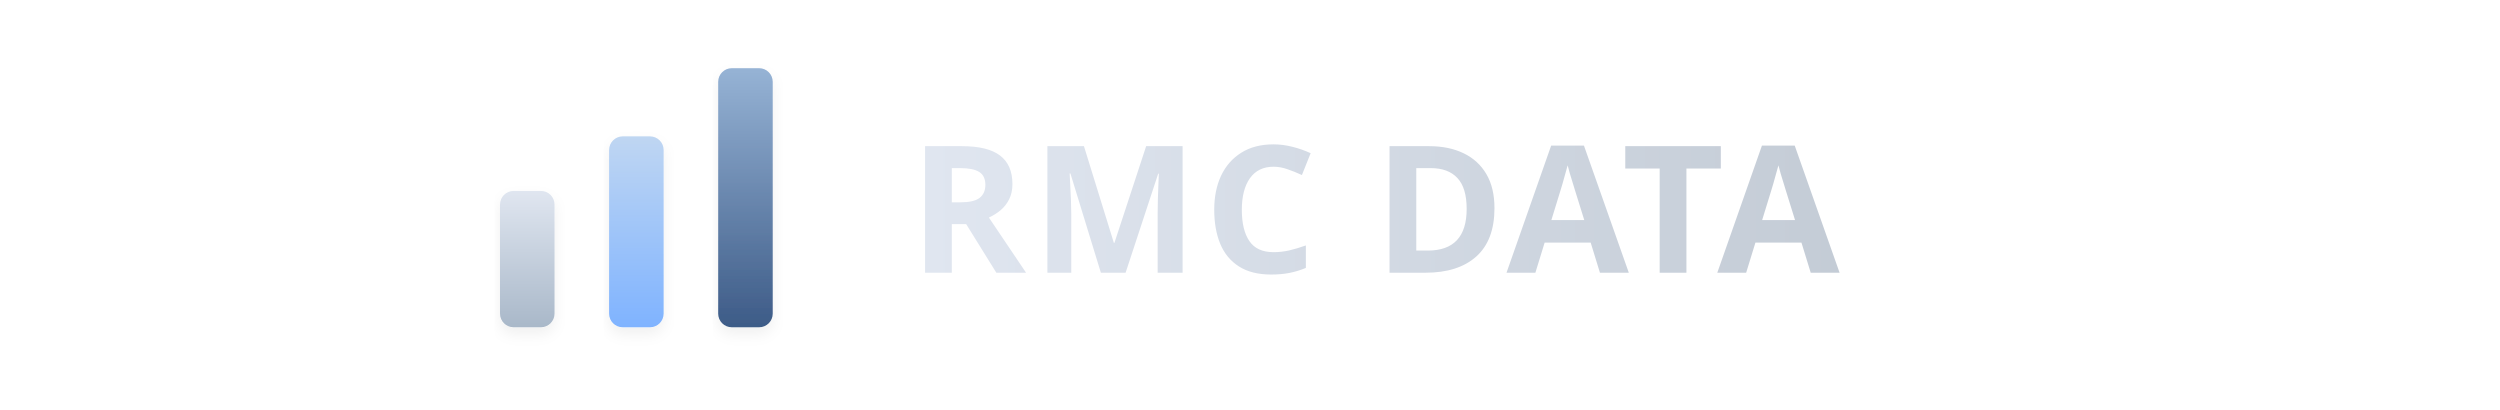
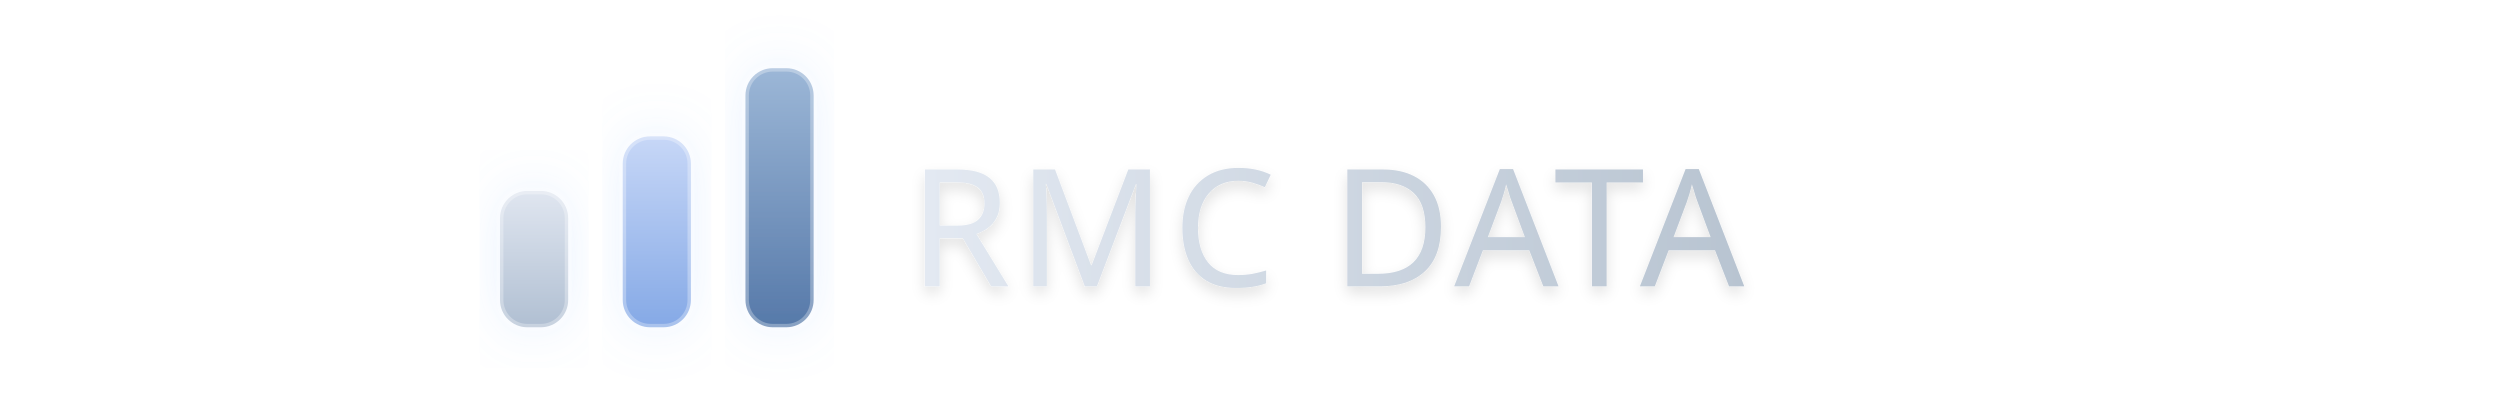
<svg xmlns="http://www.w3.org/2000/svg" width="440" height="72" viewBox="0 0 260 60" fill="none">
  <defs>
    <linearGradient id="bar1" x1="0" y1="0" x2="0" y2="1">
      <stop offset="0%" stop-color="#E0E6F0" />
-       <stop offset="100%" stop-color="#A9B8C9" />
+       <stop offset="100%" stop-color="#B0BFD2" />
    </linearGradient>
    <linearGradient id="bar2" x1="0" y1="0" x2="0" y2="1">
-       <stop offset="0%" stop-color="#BFD6F2" />
-       <stop offset="100%" stop-color="#7FB3FF" />
+       <stop offset="0%" stop-color="#C7D7F7" />
+       <stop offset="100%" stop-color="#85A9E6" />
    </linearGradient>
    <linearGradient id="bar3" x1="0" y1="0" x2="0" y2="1">
-       <stop offset="0%" stop-color="#96B3D5" />
-       <stop offset="100%" stop-color="#3D5B87" />
+       <stop offset="0%" stop-color="#9CB7D7" />
+       <stop offset="100%" stop-color="#5679A9" />
    </linearGradient>
+     <filter id="shadow" x="-15%" y="-15%" width="130%" height="130%">
+       <feDropShadow dx="0" dy="1.5" stdDeviation="1.5" flood-color="#000" flood-opacity="0.07" />
+     </filter>
+     <filter id="glow" x="-30%" y="-30%" width="160%" height="160%">
+       <feDropShadow dx="0" dy="0" stdDeviation="4" flood-color="#7FB3FF" flood-opacity="0.18" />
+     </filter>
    <linearGradient id="textGrad" x1="0" y1="0" x2="1" y2="0">
-       <stop offset="0%" stop-color="#E0E6F0" />
-       <stop offset="100%" stop-color="#C4CCD6" />
+       <stop offset="0%" stop-color="#E3E9F2" />
+       <stop offset="100%" stop-color="#B8C4D1" />
    </linearGradient>
-     <filter id="shadow" x="-10%" y="-10%" width="130%" height="130%">
-       <feDropShadow dx="0" dy="1" stdDeviation="1" flood-color="#000000" flood-opacity="0.06" />
-     </filter>
  </defs>
-   <rect x="20" y="28" width="8" height="20" rx="2" fill="url(#bar1)" filter="url(#shadow)" />
-   <rect x="36" y="20" width="8" height="28" rx="2" fill="url(#bar2)" filter="url(#shadow)" />
-   <rect x="52" y="10" width="8" height="38" rx="2" fill="url(#bar3)" filter="url(#shadow)" />
-   <text x="80" y="40" fill="url(#textGrad)" font-family="'Poppins', sans-serif" font-size="26" font-weight="600" letter-spacing="0.03em">
+   <rect x="20" y="28" width="10" height="20" rx="4" fill="url(#bar1)" filter="url(#glow)" />
+   <rect x="20" y="28" width="10" height="20" rx="4" fill="none" stroke="rgba(255,255,255,0.3)" stroke-width="1" />
+   <rect x="38" y="20" width="10" height="28" rx="4" fill="url(#bar2)" filter="url(#glow)" />
+   <rect x="38" y="20" width="10" height="28" rx="4" fill="none" stroke="rgba(255,255,255,0.3)" stroke-width="1" />
+   <rect x="56" y="10" width="10" height="38" rx="4" fill="url(#bar3)" filter="url(#glow)" />
+   <rect x="56" y="10" width="10" height="38" rx="4" fill="none" stroke="rgba(255,255,255,0.3)" stroke-width="1" />
+   <text x="80" y="42" fill="url(#textGrad)" font-family="'Poppins', sans-serif" font-size="24" font-weight="500" letter-spacing="0.04em" style="text-transform: uppercase; filter: drop-shadow(0 1px 1px rgba(0,0,0,0.12));">
    RMC DATA
  </text>
</svg>
